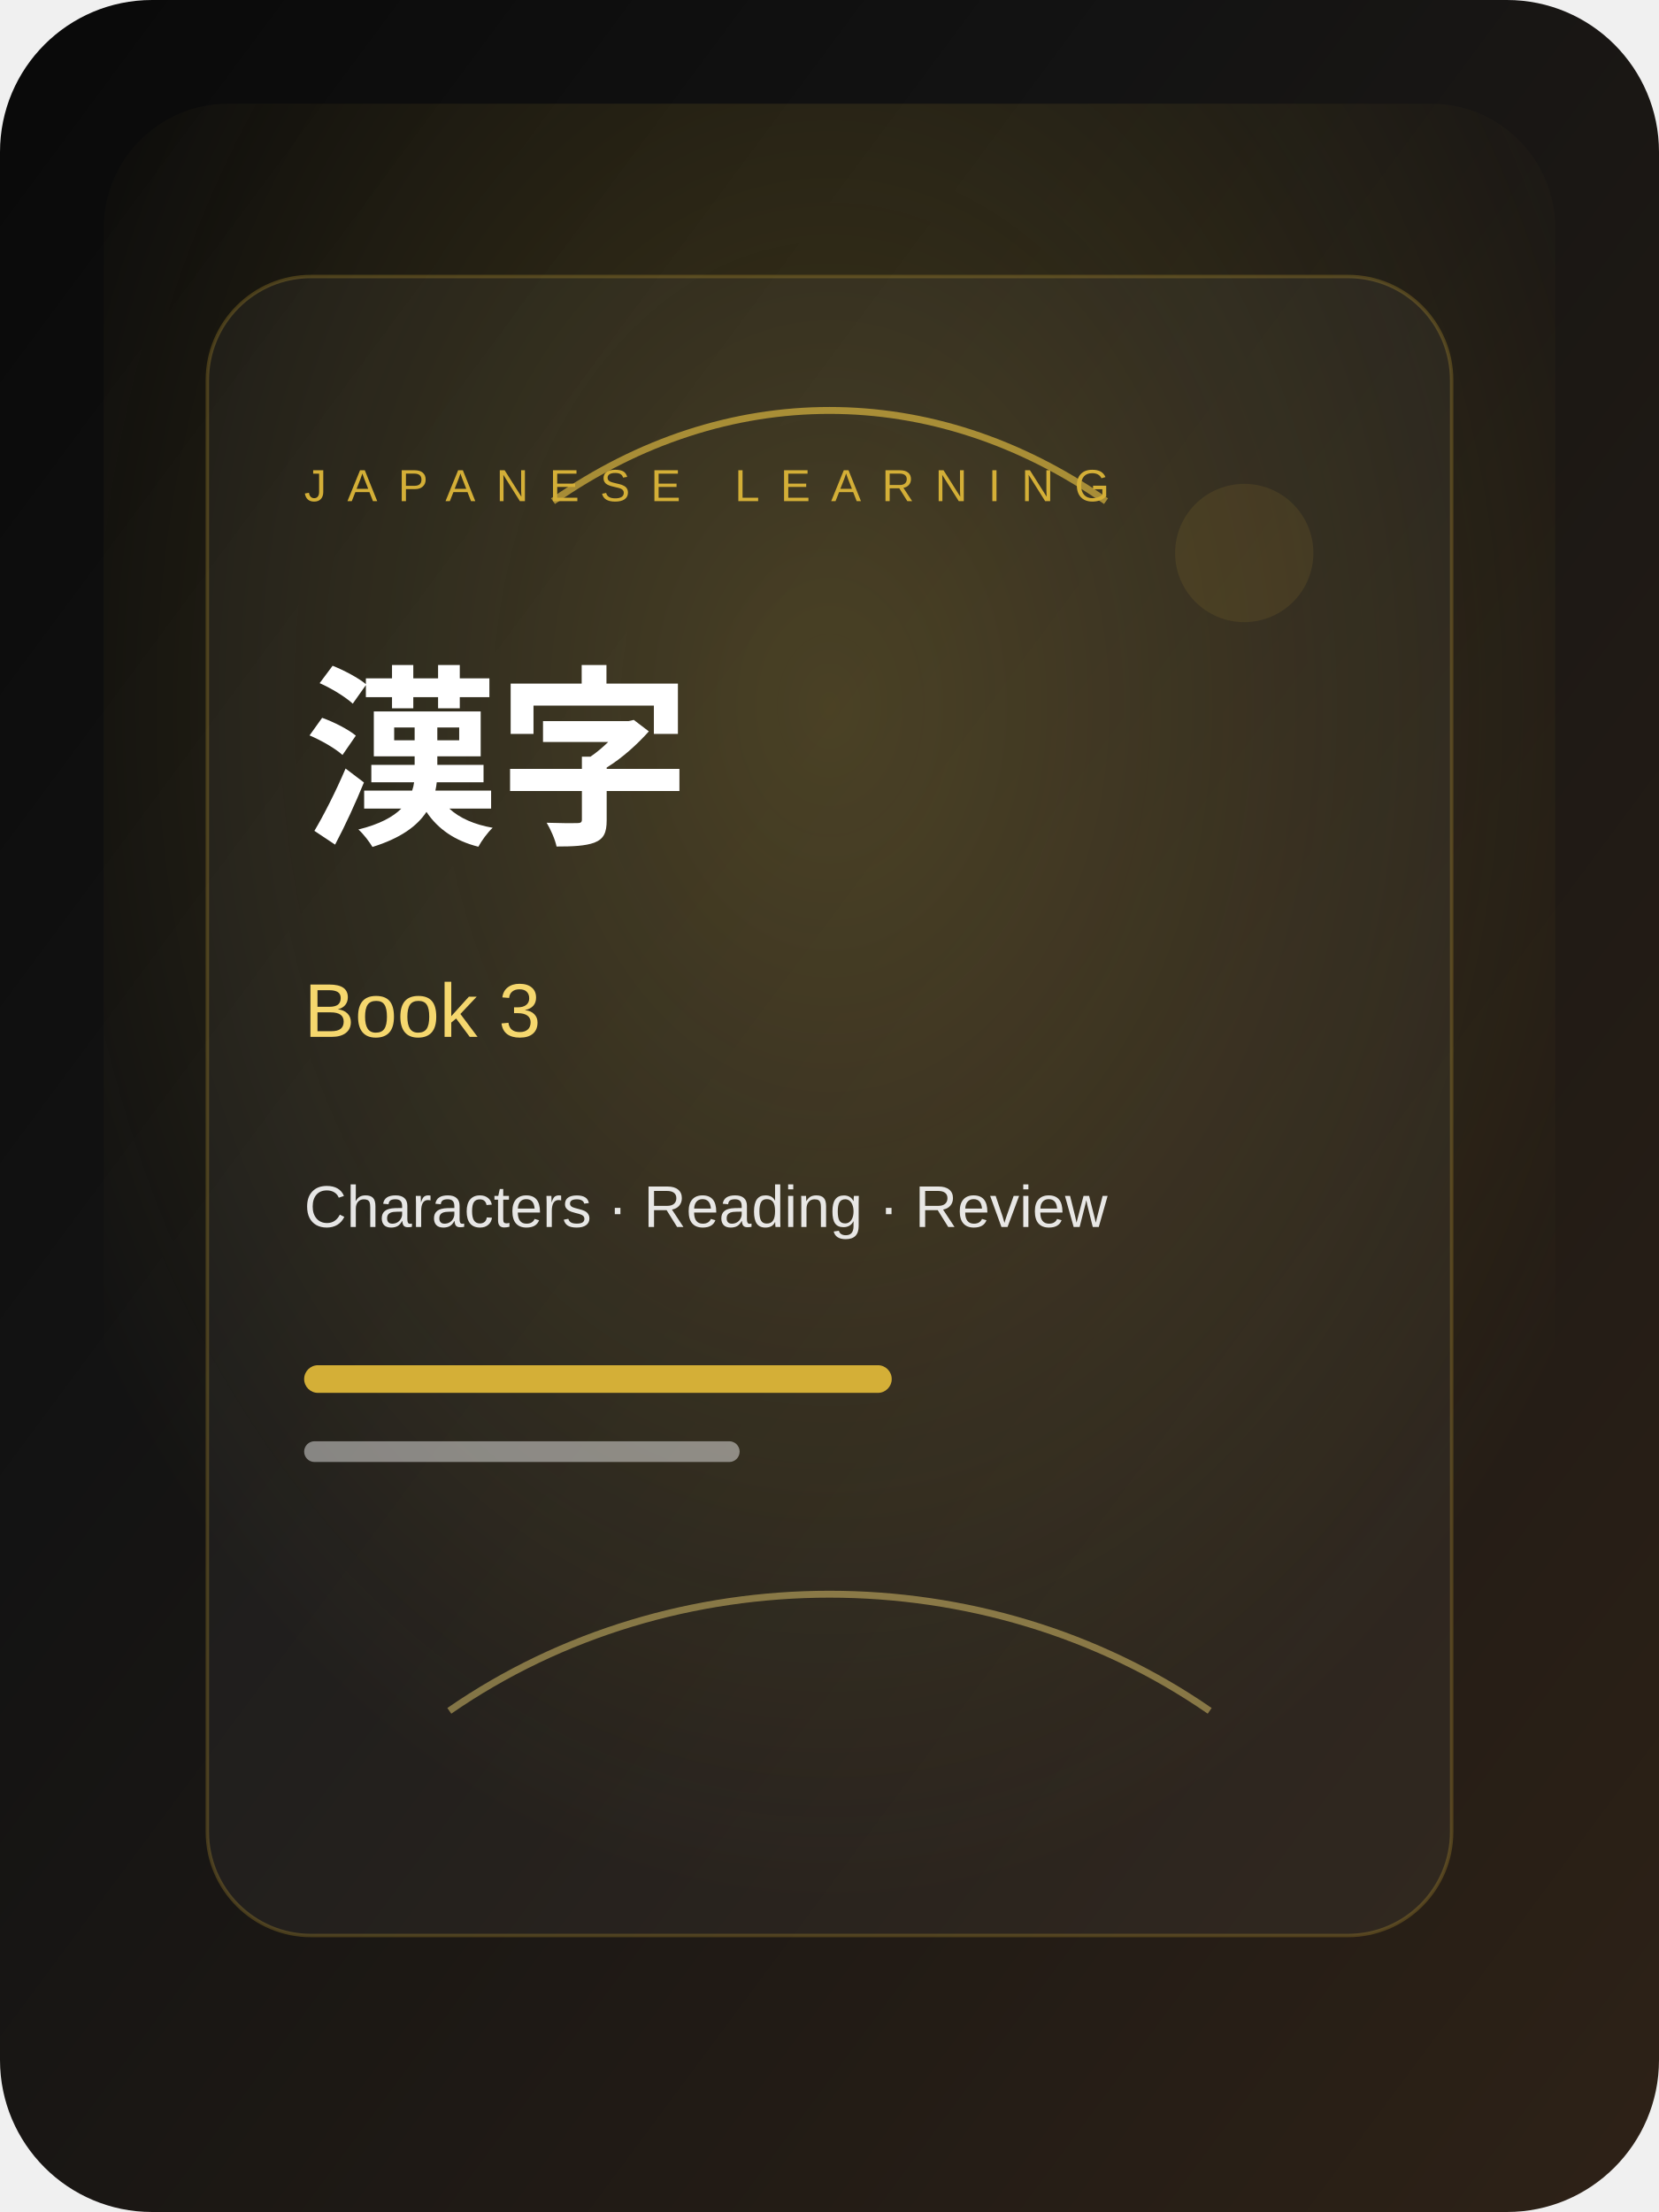
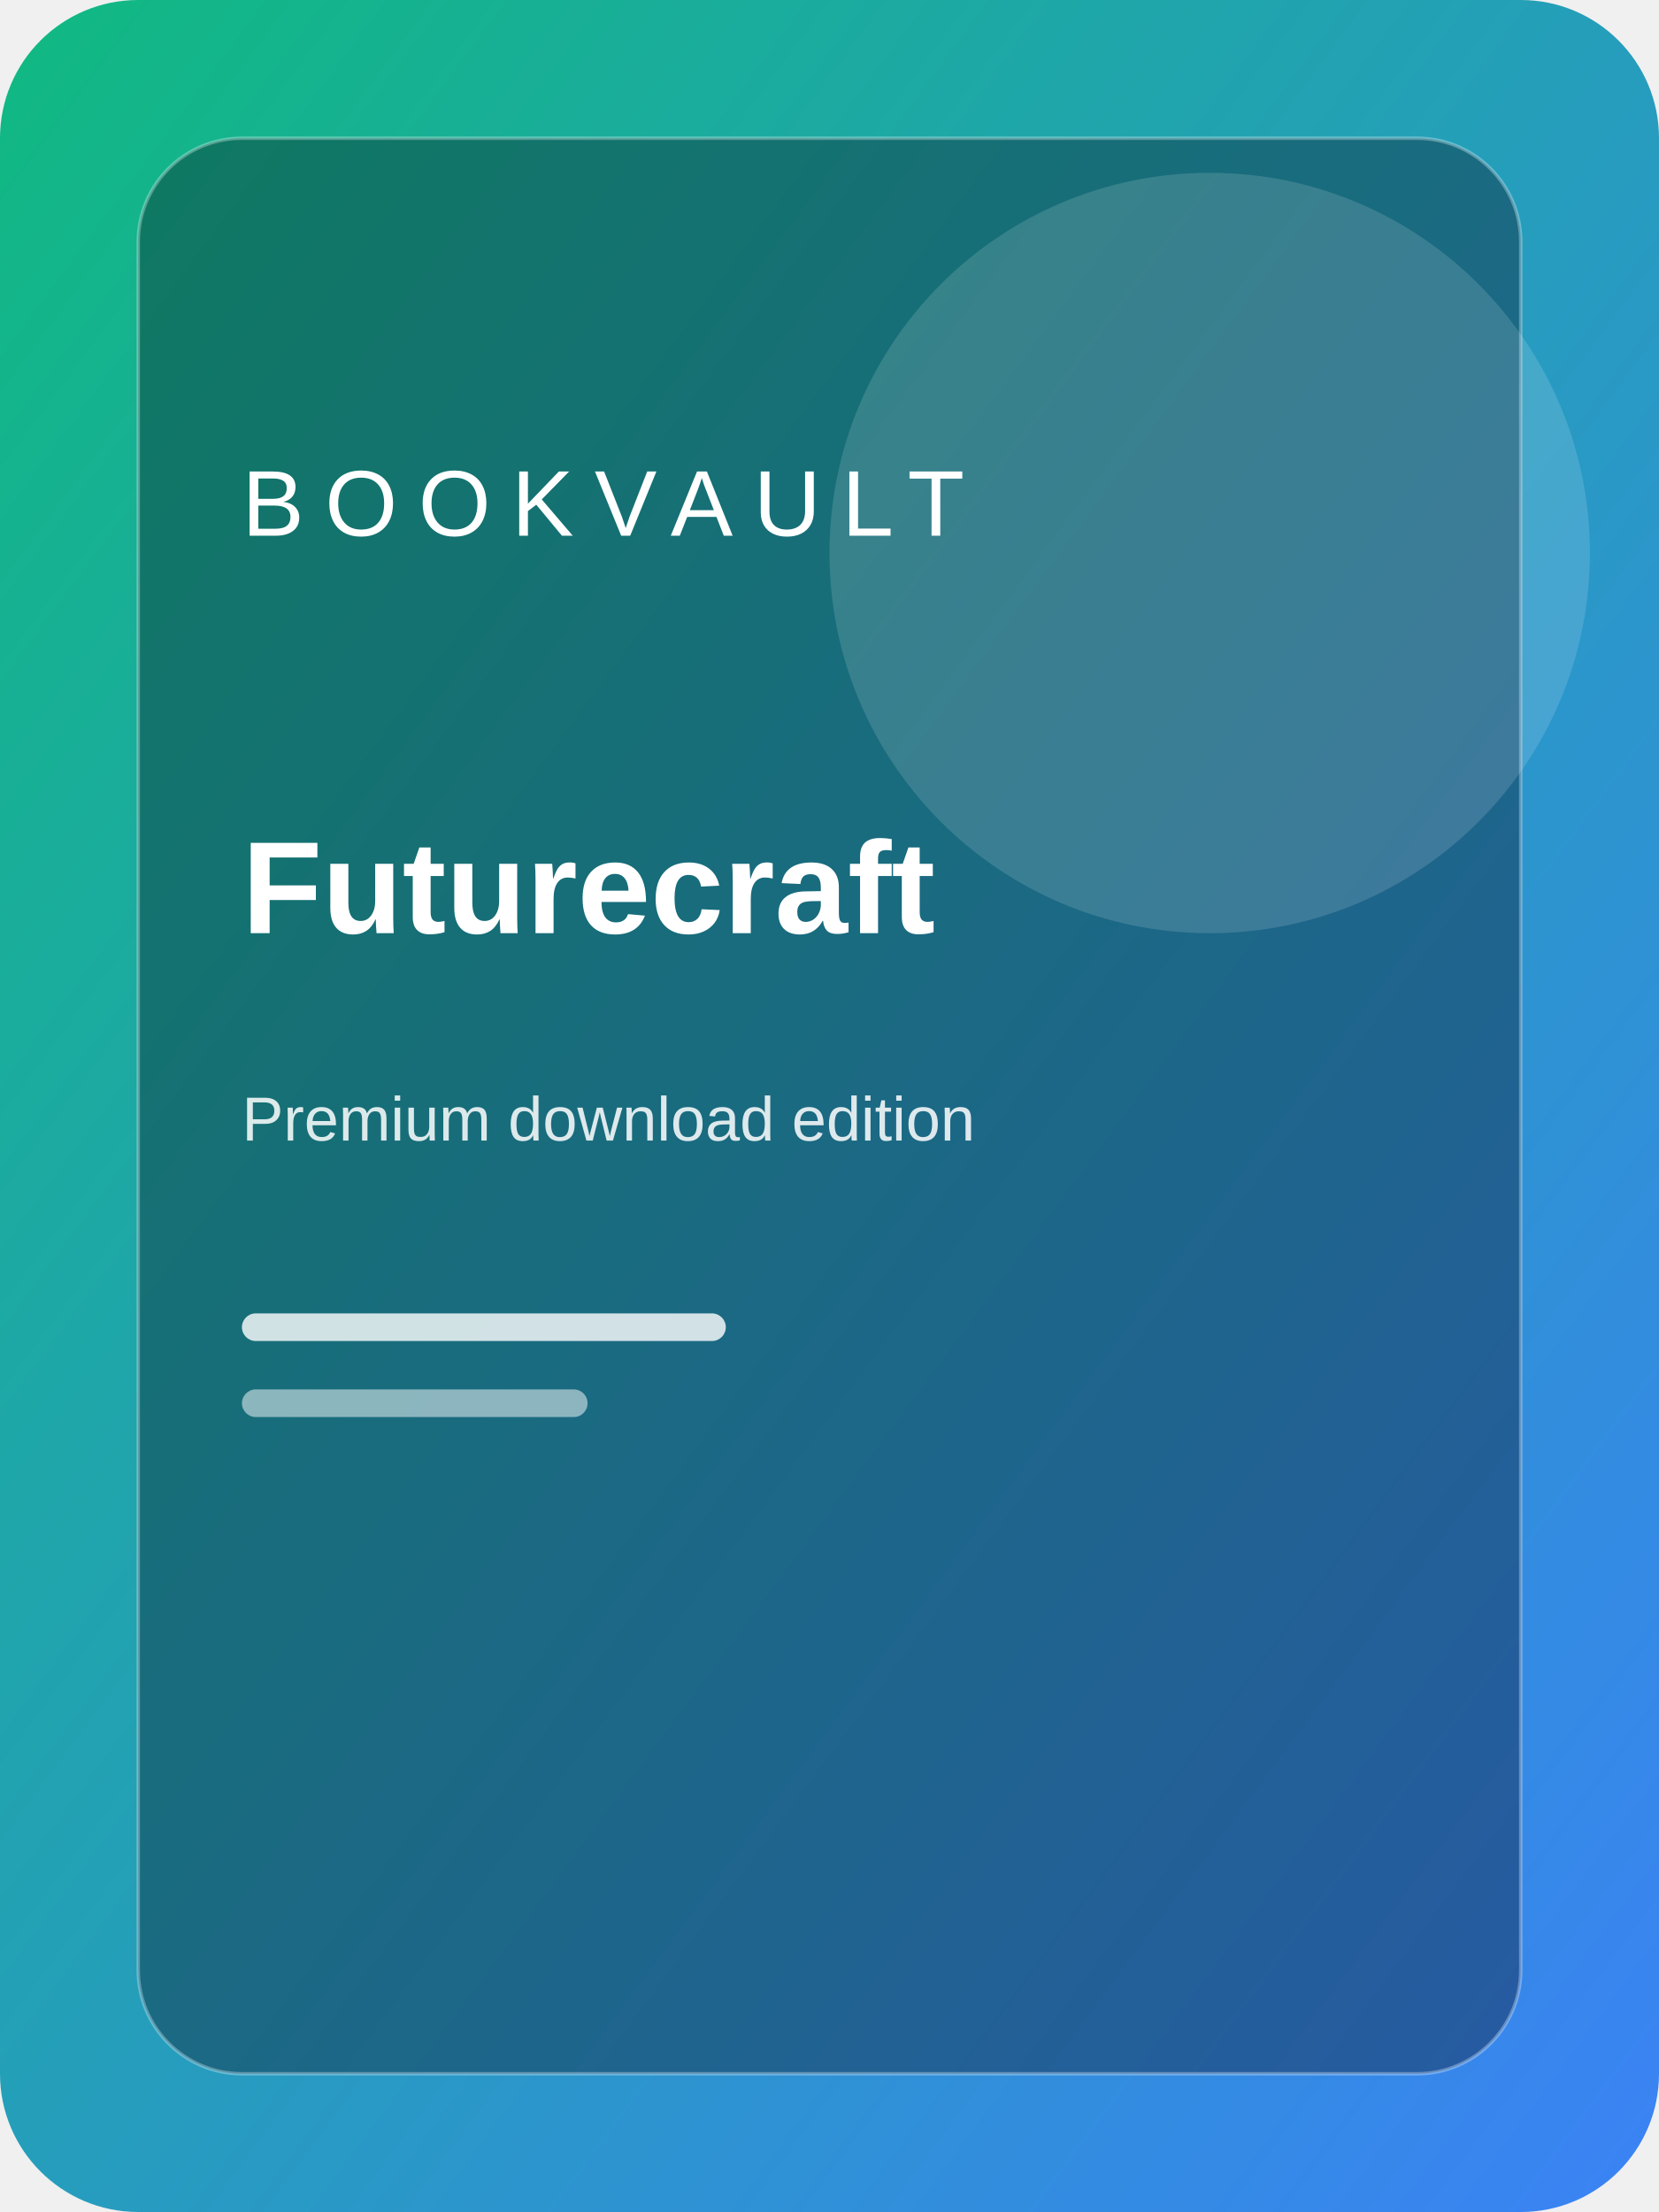
<svg xmlns="http://www.w3.org/2000/svg" viewBox="0 0 480 640">
  <defs>
    <linearGradient id="g" x1="0" x2="1" y1="0" y2="1">
-       <stop stop-color="#090909" offset="0" />
-       <stop stop-color="#131313" offset="0.35" />
-       <stop stop-color="#2e2217" offset="1" />
+       <stop stop-color="#10b981" offset="0" />
+       <stop stop-color="#3b82f6" offset="1" />
    </linearGradient>
-     <radialGradient id="glow" cx="50%" cy="30%" r="60%">
-       <stop stop-color="#d4af37" stop-opacity="0.24" offset="0" />
-       <stop stop-color="#d4af37" stop-opacity="0" offset="1" />
-     </radialGradient>
  </defs>
-   <rect width="480" height="640" rx="44" fill="url(#g)" />
-   <rect x="30" y="30" width="420" height="580" rx="36" fill="url(#glow)" />
-   <path d="M160 145C210 110 270 110 320 145" stroke="#d4af37" stroke-width="2" fill="none" opacity="0.7" />
-   <path d="M130 495C195 450 285 450 350 495" stroke="#f5d76e" stroke-width="2" fill="none" opacity="0.45" />
-   <rect x="60" y="80" width="360" height="480" rx="30" fill="rgba(255,255,255,0.04)" stroke="rgba(212,175,55,0.25)" />
-   <circle cx="360" cy="160" r="20" fill="rgba(212,175,55,0.10)" />
-   <text x="88" y="145" fill="#d4af37" font-size="13" letter-spacing="6" font-family="Segoe UI, Arial, sans-serif">JAPANESE LEARNING</text>
-   <text x="88" y="240" fill="#fff" font-size="56" font-weight="700" font-family="Segoe UI, Arial, sans-serif">漢字</text>
-   <text x="88" y="300" fill="#f5d76e" font-size="22" font-family="Segoe UI, Arial, sans-serif">Book 3</text>
-   <text x="88" y="355" fill="rgba(255,255,255,0.88)" font-size="17" font-family="Segoe UI, Arial, sans-serif">Characters · Reading · Review</text>
-   <rect x="88" y="395" width="170" height="8" rx="4" fill="#d4af37" />
-   <rect x="88" y="417" width="126" height="6" rx="3" fill="rgba(255,255,255,0.45)" />
+   <rect width="480" height="640" rx="40" fill="url(#g)" />
+   <rect x="40" y="40" width="400" height="560" rx="30" fill="rgba(7,11,25,0.35)" stroke="rgba(255,255,255,0.3)" />
+   <circle cx="350" cy="160" r="110" fill="rgba(255,255,255,0.14)" />
+   <text x="70" y="155" fill="white" font-family="Segoe UI, Arial, sans-serif" font-size="27" letter-spacing="6">BOOKVAULT</text>
+   <text x="70" y="270" fill="white" font-family="Segoe UI, Arial, sans-serif" font-size="38" font-weight="700">Futurecraft</text>
+   <text x="70" y="330" fill="rgba(255,255,255,0.85)" font-family="Segoe UI, Arial, sans-serif" font-size="18">Premium download edition</text>
+   <rect x="70" y="380" width="140" height="8" rx="4" fill="rgba(255,255,255,0.8)" />
+   <rect x="70" y="402" width="100" height="8" rx="4" fill="rgba(255,255,255,0.5)" />
</svg>
